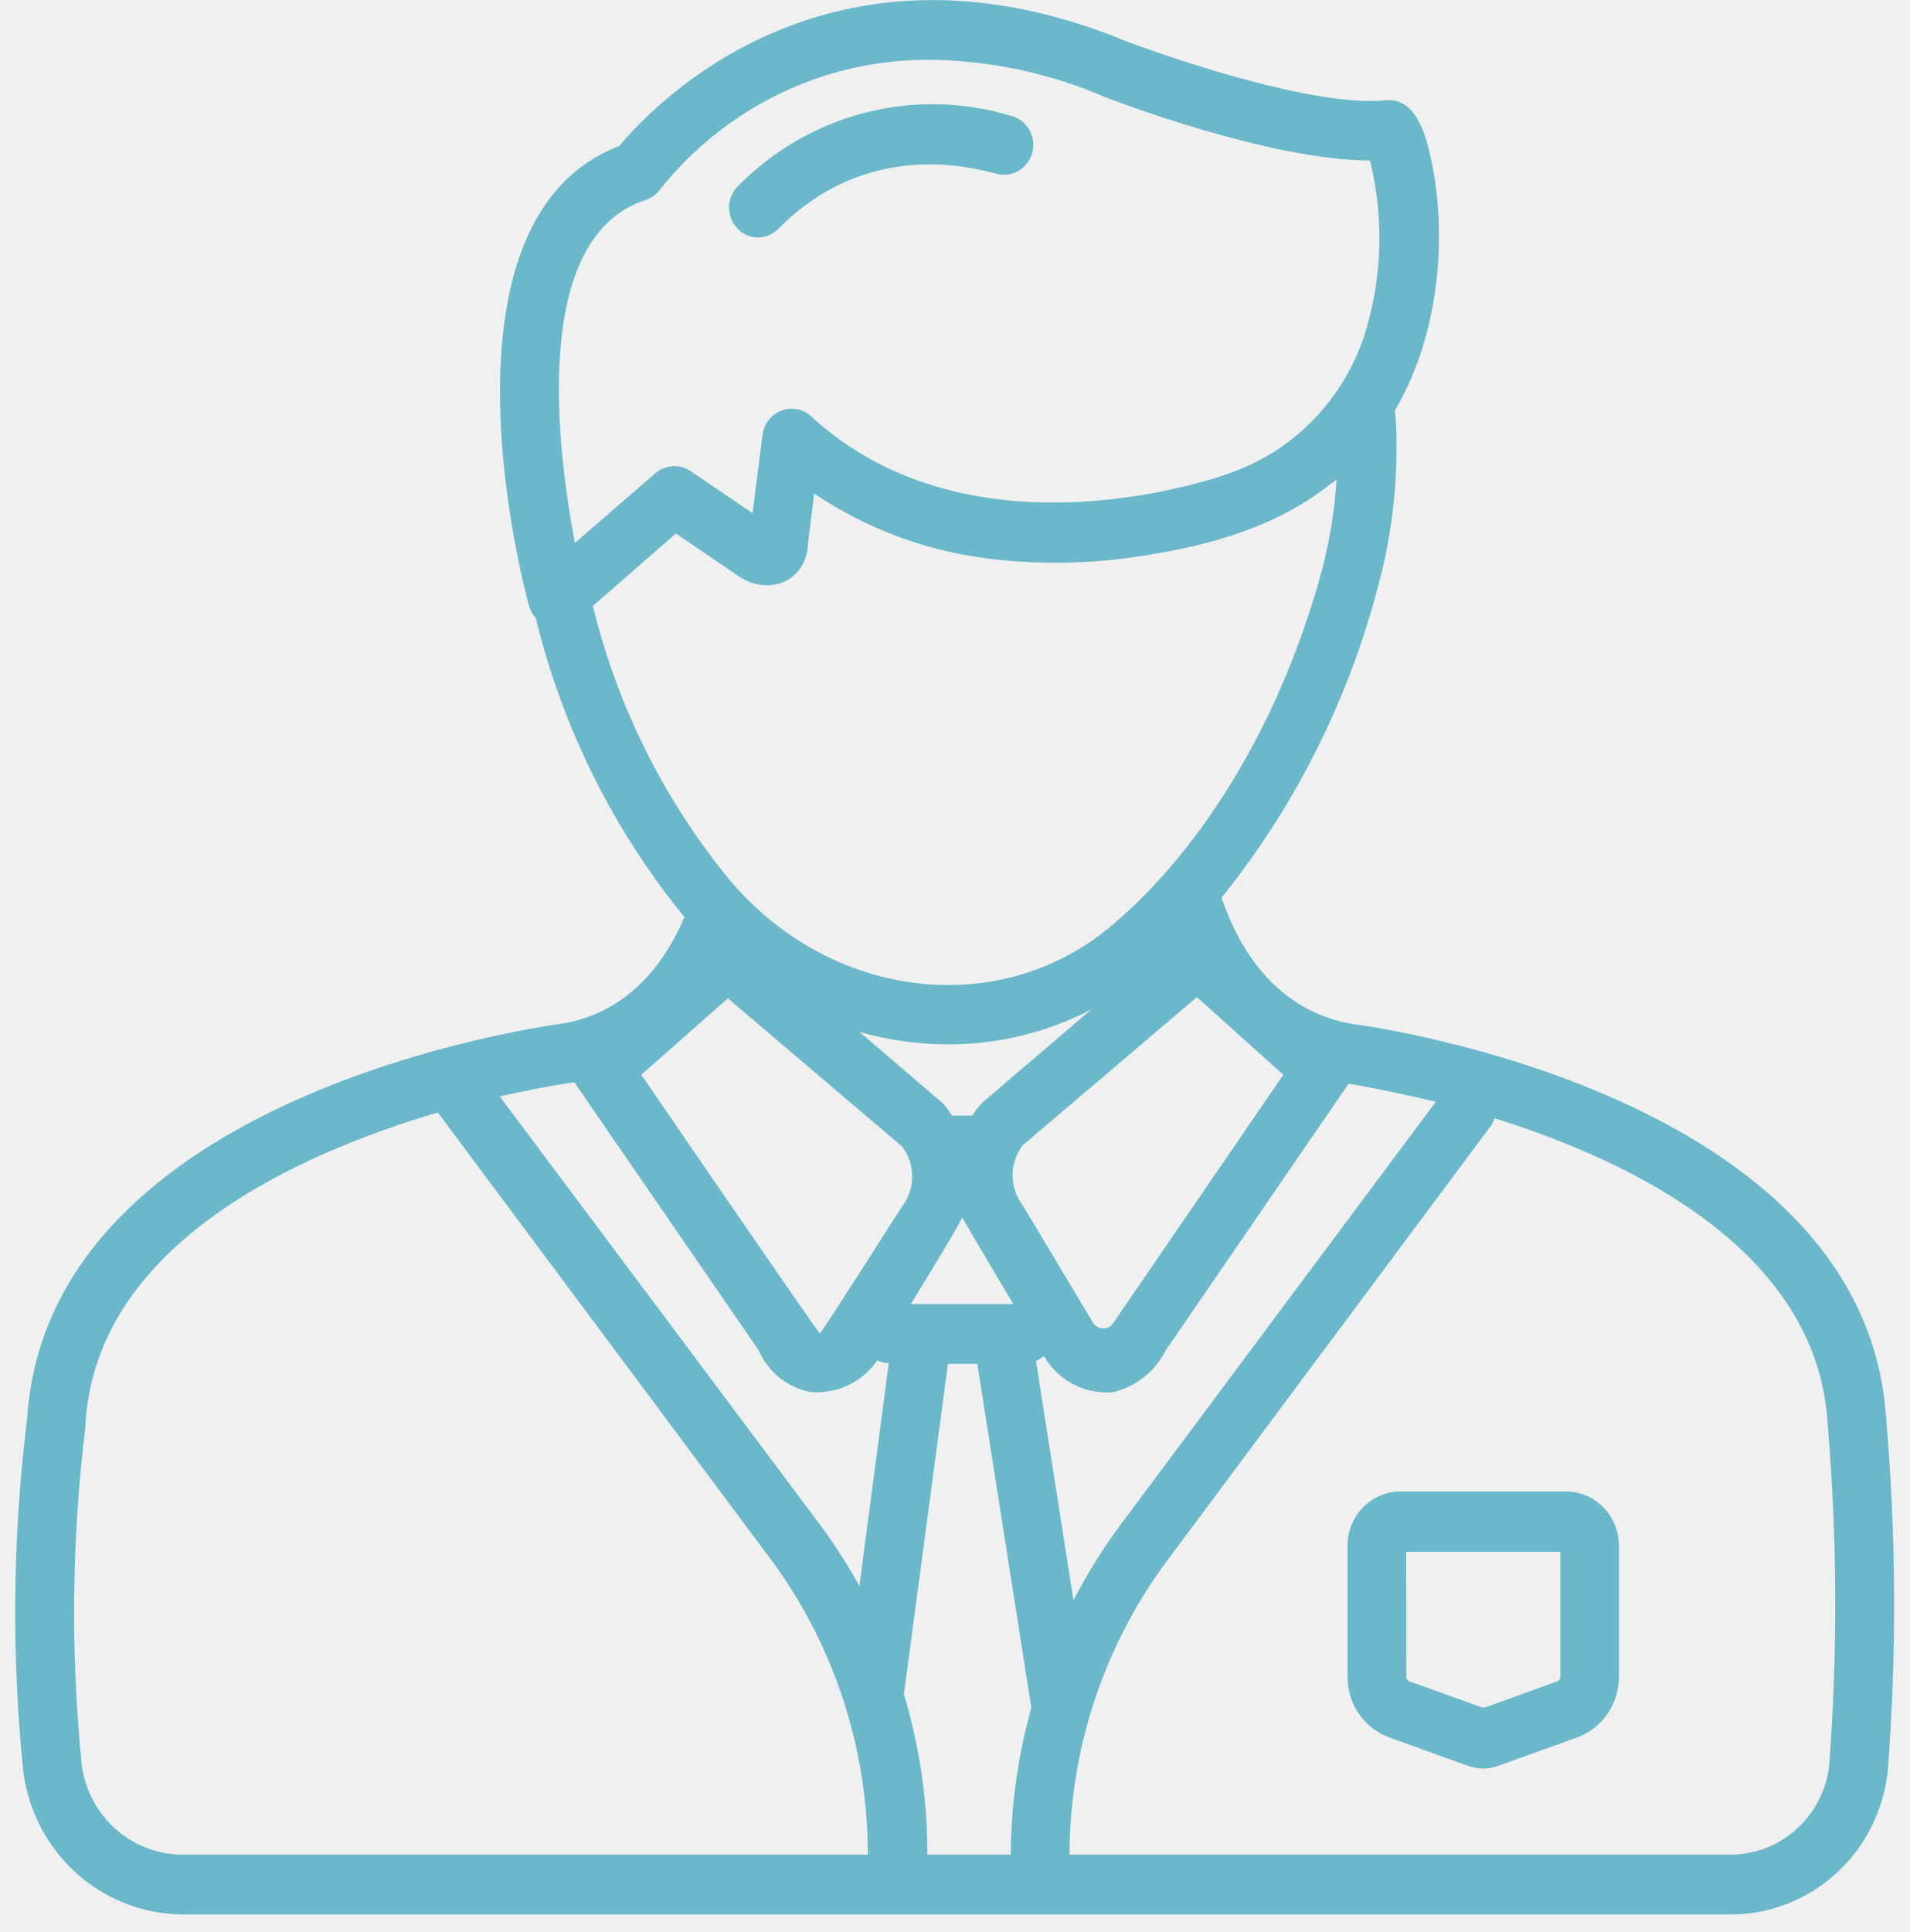
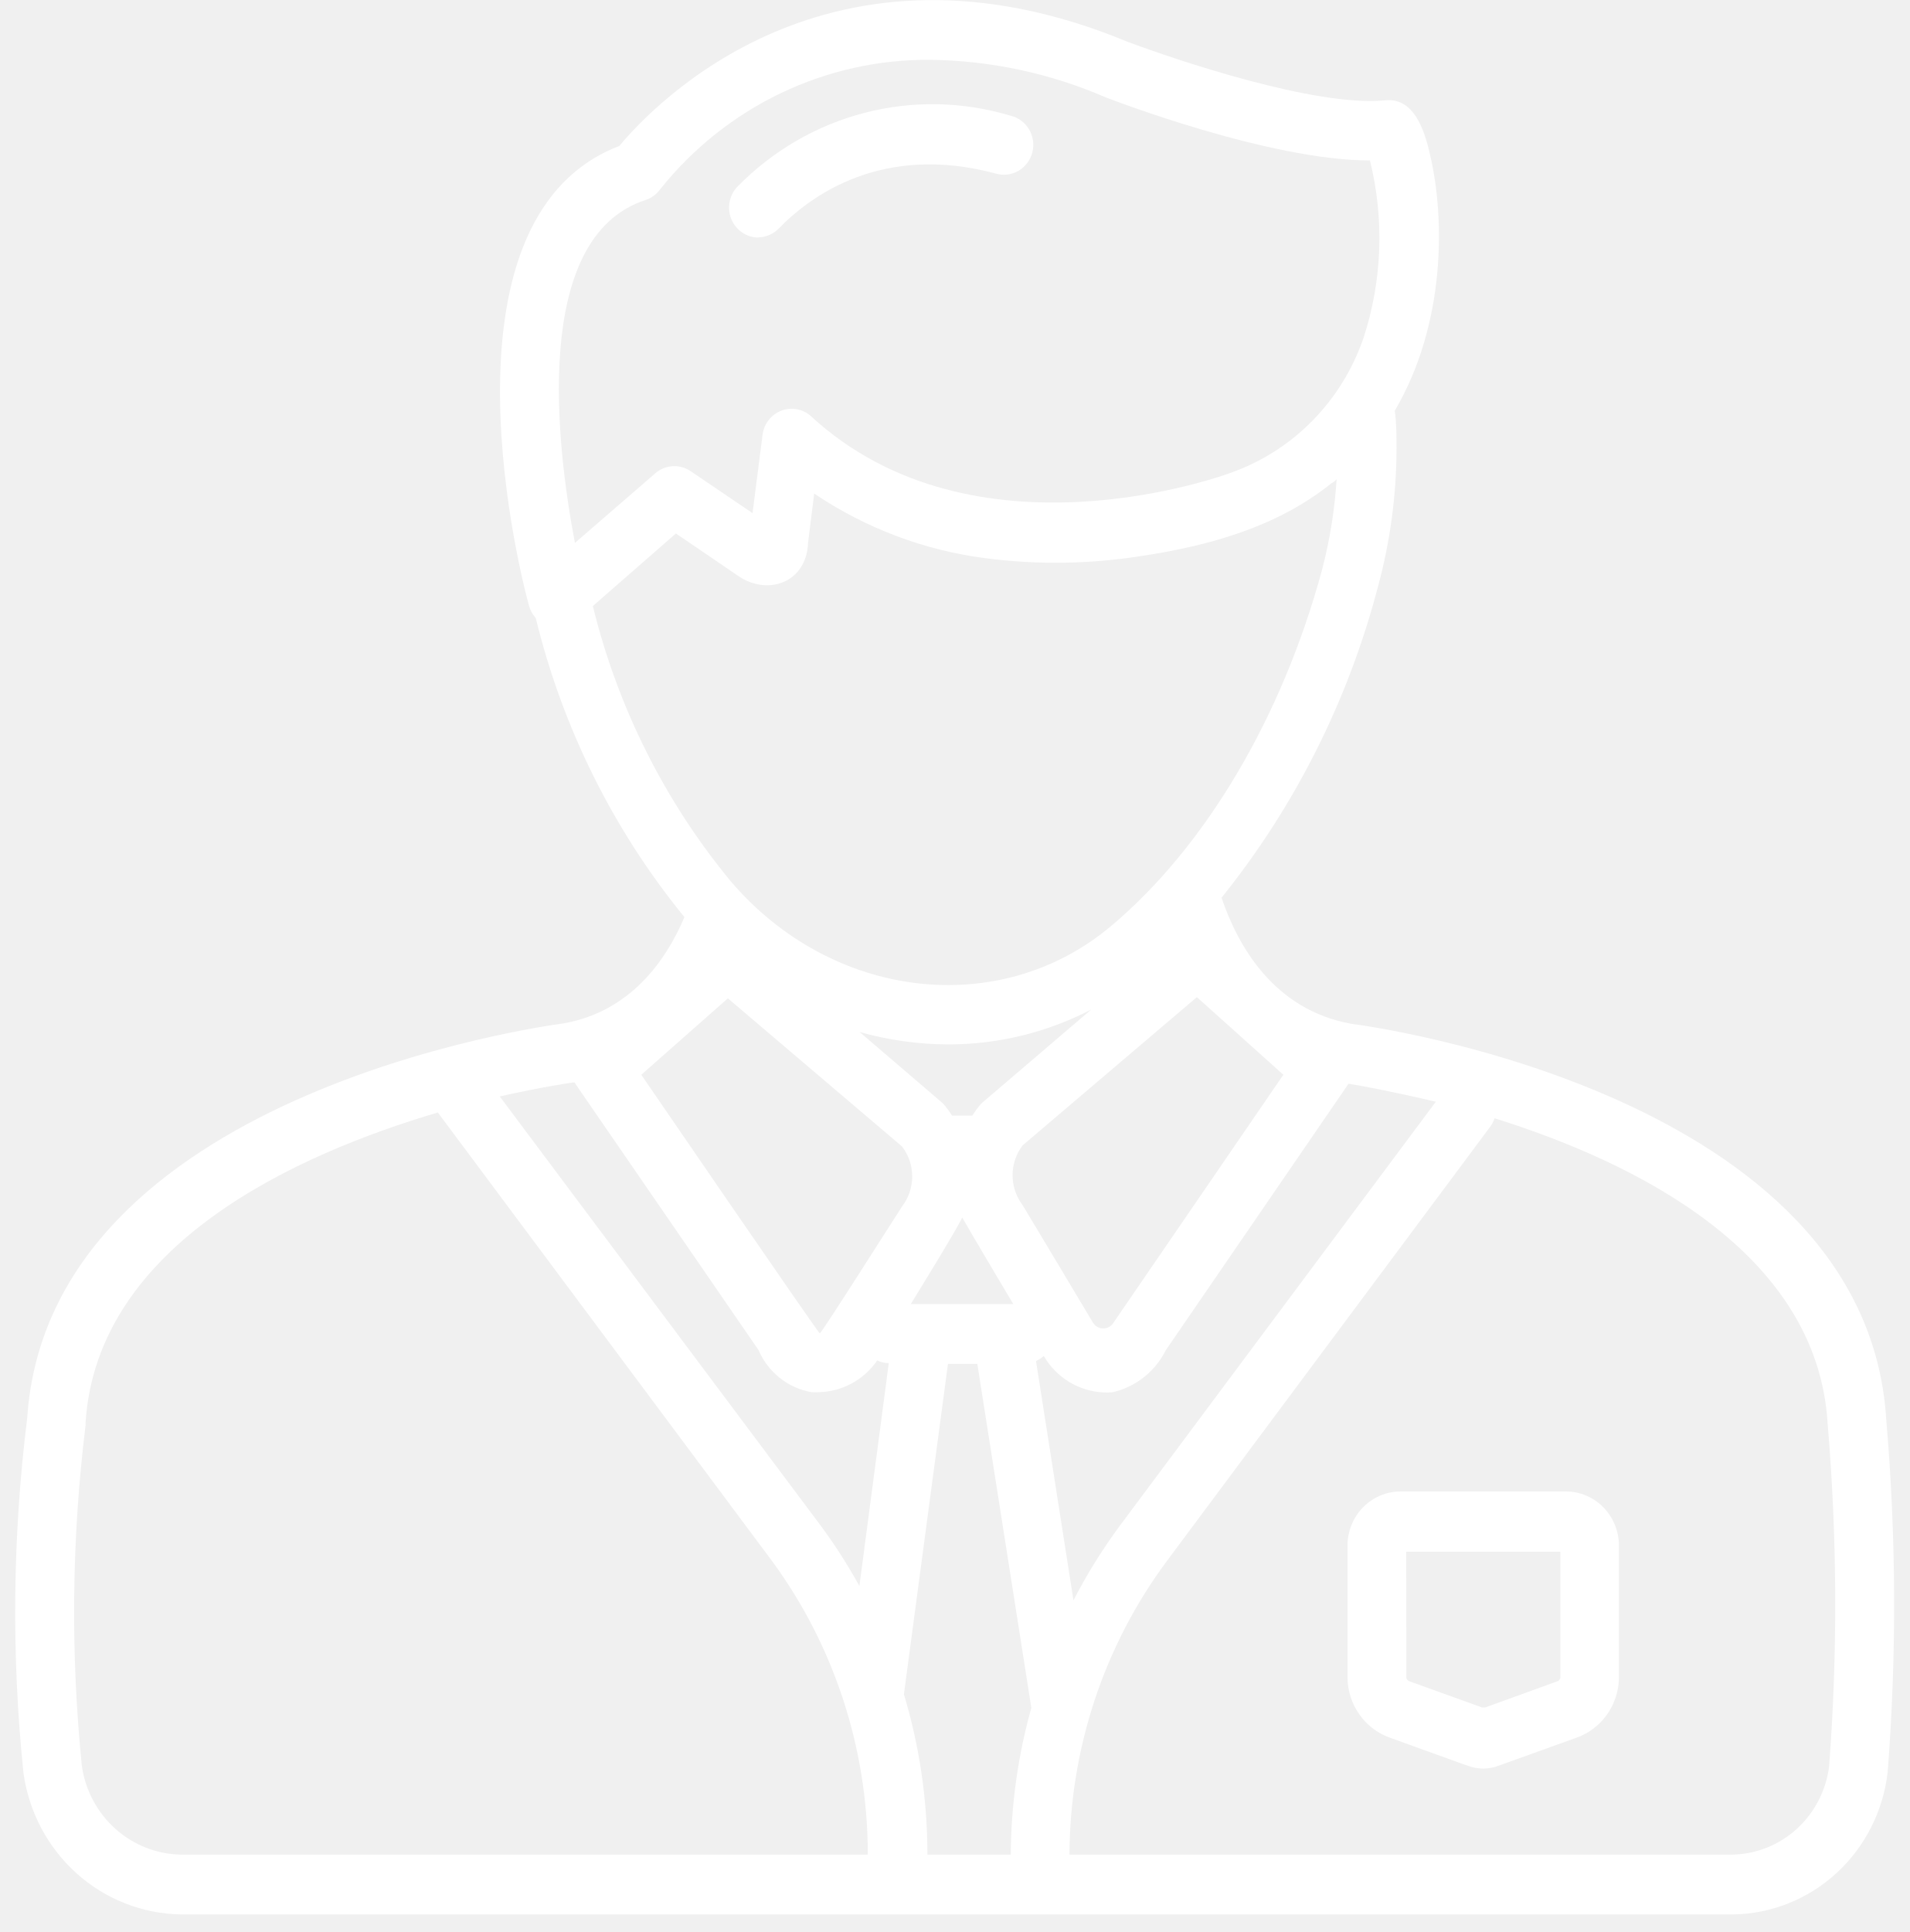
<svg xmlns="http://www.w3.org/2000/svg" width="87" height="88" viewBox="0 0 87 88" fill="none">
-   <path d="M8.23 87.2H78.943C80.693 87.177 82.374 86.505 83.673 85.31C84.972 84.115 85.798 82.479 85.998 80.707C86.41 75.358 86.388 69.983 85.931 64.638C85.002 49.841 62.459 46.741 61.555 46.632C58.044 45.992 56.406 43.117 55.65 40.889C58.992 36.736 61.423 31.902 62.779 26.712C63.333 24.669 63.617 22.559 63.622 20.438C63.622 19.852 63.622 19.28 63.542 18.708C65.876 14.736 65.816 9.947 65.167 7.127C64.966 6.248 64.538 4.402 63.087 4.572C59.923 4.878 53.57 2.726 51.364 1.902C37.794 -3.725 29.783 4.77 28.212 6.65C19.424 10.022 23.884 26.875 24.106 27.604C24.163 27.807 24.266 27.994 24.407 28.149C25.628 33.153 27.944 37.811 31.181 41.774C30.312 43.818 28.686 46.066 25.697 46.611C24.714 46.741 2.225 49.834 1.24 64.582C0.573 69.944 0.514 75.366 1.067 80.74C1.308 82.51 2.163 84.133 3.476 85.318C4.79 86.502 6.475 87.169 8.229 87.199L8.23 87.2ZM46.048 84.475H42.25V84.414C42.246 81.959 41.885 79.519 41.18 77.172L43.186 62.123H44.524L46.985 77.791H46.984C46.375 79.965 46.061 82.213 46.048 84.474L46.048 84.475ZM43.835 55.453C44.129 55.985 46.162 59.398 46.162 59.398H41.494C41.494 59.398 43.674 55.862 43.835 55.453ZM42.898 50.207L39.16 47.005C40.48 47.379 41.843 47.569 43.213 47.571C45.472 47.572 47.7 47.028 49.713 45.984L44.771 50.207C44.721 50.251 44.674 50.299 44.631 50.35C44.509 50.498 44.398 50.652 44.296 50.814H43.373C43.272 50.652 43.16 50.498 43.039 50.35C42.996 50.299 42.949 50.251 42.898 50.207L42.898 50.207ZM68.089 50.936C74.389 52.905 82.802 56.986 83.263 64.854C83.699 70.044 83.722 75.261 83.33 80.455C83.192 81.549 82.673 82.555 81.868 83.293C81.063 84.031 80.025 84.45 78.943 84.475H48.722C48.74 79.651 50.294 74.963 53.15 71.115L67.862 51.358C67.962 51.233 68.039 51.09 68.089 50.936L68.089 50.936ZM65.414 50.18L51.023 69.487C50.227 70.562 49.517 71.701 48.904 72.893L47.198 61.993C47.327 61.935 47.447 61.858 47.552 61.761C47.552 61.761 47.74 62.068 47.786 62.115V62.116C48.475 63.015 49.559 63.503 50.676 63.417C51.727 63.182 52.62 62.48 53.109 61.503L61.435 49.363C62.024 49.451 63.489 49.731 65.401 50.18L65.414 50.18ZM58.466 48.954C58.467 48.954 50.782 60.167 50.735 60.235C50.635 60.405 50.455 60.508 50.261 60.508C50.066 60.508 49.886 60.405 49.786 60.235C49.786 60.235 46.63 54.949 46.589 54.894V54.894C45.978 54.093 45.978 52.971 46.589 52.169L54.527 45.418L58.466 48.954ZM29.415 9.108C29.684 9.018 29.918 8.845 30.084 8.611C33.095 4.847 37.623 2.682 42.389 2.725C45.135 2.759 47.847 3.34 50.374 4.435C50.695 4.557 57.837 7.309 62.412 7.309V7.31C63.071 9.972 62.972 12.77 62.124 15.375C61.136 18.271 58.897 20.544 56.051 21.541C55.938 21.588 44.408 25.867 36.926 18.939C36.559 18.623 36.053 18.533 35.603 18.703C35.152 18.872 34.825 19.274 34.746 19.756L34.284 23.373L31.462 21.459C30.963 21.122 30.305 21.163 29.851 21.561L26.192 24.729C25.363 20.383 24.179 10.797 29.416 9.108L29.415 9.108ZM27.008 27.604L30.793 24.299L33.635 26.235C34.973 27.154 36.745 26.541 36.812 24.729L37.092 22.481C39.434 24.057 42.1 25.065 44.883 25.424C47.239 25.731 49.625 25.699 51.972 25.329C55.062 24.865 58.185 24.007 60.666 22.004C60.699 22.004 60.887 21.861 60.893 21.82C60.806 23.222 60.582 24.611 60.225 25.968C58.399 32.7 54.901 38.586 50.608 42.189C45.539 46.44 37.902 45.541 33.294 40.145C30.288 36.507 28.138 32.218 27.008 27.603L27.008 27.604ZM33.16 45.473L41.098 52.224C41.71 53.026 41.71 54.148 41.098 54.949C41.052 55.004 37.42 60.747 37.347 60.733C37.273 60.72 29.215 48.954 29.215 48.954L33.16 45.473ZM26.072 49.309H26.185L26.225 49.384L34.558 61.496C34.995 62.508 35.902 63.227 36.972 63.411C37.095 63.419 37.218 63.419 37.34 63.411C38.34 63.378 39.272 62.89 39.881 62.083L39.961 61.967V61.966C40.127 62.044 40.307 62.086 40.49 62.089L39.152 72.24C38.63 71.293 38.047 70.383 37.407 69.515L22.768 49.942C24.714 49.499 26.005 49.322 26.072 49.309L26.072 49.309ZM3.897 64.93V64.815C4.411 56.64 13.587 52.552 19.947 50.672L35.207 71.15C38.007 74.985 39.524 79.635 39.534 84.414V84.475H8.23C7.134 84.454 6.081 84.038 5.257 83.301C4.433 82.564 3.892 81.554 3.73 80.449C3.208 75.287 3.264 70.08 3.897 64.93L3.897 64.93Z" fill="#6BB8CB" />
-   <path d="M63.335 79.154L66.632 80.346L66.859 80.421C67.317 80.602 67.825 80.602 68.283 80.421L71.808 79.154H71.808C72.368 78.959 72.856 78.593 73.204 78.105C73.552 77.618 73.745 77.032 73.754 76.429V70.393C73.752 69.741 73.497 69.117 73.045 68.656C72.593 68.195 71.98 67.935 71.34 67.934H63.803C63.163 67.935 62.55 68.195 62.097 68.656C61.645 69.117 61.391 69.741 61.389 70.393V76.429C61.398 77.032 61.591 77.618 61.939 78.105C62.287 78.593 62.775 78.959 63.335 79.154L63.335 79.154ZM64.064 70.679H71.086V76.429C71.069 76.478 71.041 76.522 71.006 76.559L67.662 77.772H67.515L64.171 76.566L64.171 76.566C64.129 76.535 64.095 76.496 64.07 76.449L64.064 70.679Z" fill="#6BB8CB" />
-   <path d="M34.559 10.811C34.904 10.803 35.232 10.659 35.475 10.41C36.96 8.884 40.217 6.527 45.352 7.902C45.701 8.009 46.077 7.966 46.393 7.784C46.71 7.602 46.94 7.297 47.032 6.938C47.122 6.58 47.066 6.199 46.876 5.883C46.685 5.568 46.377 5.345 46.021 5.266C43.858 4.617 41.562 4.574 39.377 5.142C37.191 5.71 35.196 6.869 33.603 8.495C33.222 8.885 33.109 9.471 33.317 9.98C33.525 10.488 34.012 10.819 34.552 10.819L34.559 10.811Z" fill="#6BB8CB" />
+   <path d="M8.23 87.2H78.943C80.693 87.177 82.374 86.505 83.673 85.31C84.972 84.115 85.798 82.479 85.998 80.707C86.41 75.358 86.388 69.983 85.931 64.638C85.002 49.841 62.459 46.741 61.555 46.632C58.044 45.992 56.406 43.117 55.65 40.889C58.992 36.736 61.423 31.902 62.779 26.712C63.333 24.669 63.617 22.559 63.622 20.438C63.622 19.852 63.622 19.28 63.542 18.708C65.876 14.736 65.816 9.947 65.167 7.127C64.966 6.248 64.538 4.402 63.087 4.572C59.923 4.878 53.57 2.726 51.364 1.902C37.794 -3.725 29.783 4.77 28.212 6.65C19.424 10.022 23.884 26.875 24.106 27.604C24.163 27.807 24.266 27.994 24.407 28.149C25.628 33.153 27.944 37.811 31.181 41.774C30.312 43.818 28.686 46.066 25.697 46.611C24.714 46.741 2.225 49.834 1.24 64.582C0.573 69.944 0.514 75.366 1.067 80.74C1.308 82.51 2.163 84.133 3.476 85.318C4.79 86.502 6.475 87.169 8.229 87.199L8.23 87.2ZM46.048 84.475H42.25V84.414C42.246 81.959 41.885 79.519 41.18 77.172L43.186 62.123H44.524L46.985 77.791H46.984C46.375 79.965 46.061 82.213 46.048 84.474L46.048 84.475ZM43.835 55.453C44.129 55.985 46.162 59.398 46.162 59.398H41.494C41.494 59.398 43.674 55.862 43.835 55.453ZM42.898 50.207L39.16 47.005C40.48 47.379 41.843 47.569 43.213 47.571C45.472 47.572 47.7 47.028 49.713 45.984L44.771 50.207C44.721 50.251 44.674 50.299 44.631 50.35C44.509 50.498 44.398 50.652 44.296 50.814H43.373C43.272 50.652 43.16 50.498 43.039 50.35C42.996 50.299 42.949 50.251 42.898 50.207L42.898 50.207ZM68.089 50.936C74.389 52.905 82.802 56.986 83.263 64.854C83.699 70.044 83.722 75.261 83.33 80.455C83.192 81.549 82.673 82.555 81.868 83.293C81.063 84.031 80.025 84.45 78.943 84.475H48.722C48.74 79.651 50.294 74.963 53.15 71.115L67.862 51.358C67.962 51.233 68.039 51.09 68.089 50.936L68.089 50.936ZM65.414 50.18L51.023 69.487C50.227 70.562 49.517 71.701 48.904 72.893L47.198 61.993C47.327 61.935 47.447 61.858 47.552 61.761C47.552 61.761 47.74 62.068 47.786 62.115V62.116C48.475 63.015 49.559 63.503 50.676 63.417C51.727 63.182 52.62 62.48 53.109 61.503L61.435 49.363C62.024 49.451 63.489 49.731 65.401 50.18L65.414 50.18ZM58.466 48.954C58.467 48.954 50.782 60.167 50.735 60.235C50.635 60.405 50.455 60.508 50.261 60.508C50.066 60.508 49.886 60.405 49.786 60.235C49.786 60.235 46.63 54.949 46.589 54.894V54.894C45.978 54.093 45.978 52.971 46.589 52.169L54.527 45.418L58.466 48.954ZM29.415 9.108C29.684 9.018 29.918 8.845 30.084 8.611C33.095 4.847 37.623 2.682 42.389 2.725C45.135 2.759 47.847 3.34 50.374 4.435C50.695 4.557 57.837 7.309 62.412 7.309V7.31C63.071 9.972 62.972 12.77 62.124 15.375C61.136 18.271 58.897 20.544 56.051 21.541C55.938 21.588 44.408 25.867 36.926 18.939C36.559 18.623 36.053 18.533 35.603 18.703C35.152 18.872 34.825 19.274 34.746 19.756L34.284 23.373L31.462 21.459C30.963 21.122 30.305 21.163 29.851 21.561L26.192 24.729C25.363 20.383 24.179 10.797 29.416 9.108L29.415 9.108ZM27.008 27.604L30.793 24.299L33.635 26.235C34.973 27.154 36.745 26.541 36.812 24.729L37.092 22.481C39.434 24.057 42.1 25.065 44.883 25.424C47.239 25.731 49.625 25.699 51.972 25.329C55.062 24.865 58.185 24.007 60.666 22.004C60.699 22.004 60.887 21.861 60.893 21.82C60.806 23.222 60.582 24.611 60.225 25.968C58.399 32.7 54.901 38.586 50.608 42.189C45.539 46.44 37.902 45.541 33.294 40.145C30.288 36.507 28.138 32.218 27.008 27.603L27.008 27.604ZM33.16 45.473L41.098 52.224C41.71 53.026 41.71 54.148 41.098 54.949C41.052 55.004 37.42 60.747 37.347 60.733C37.273 60.72 29.215 48.954 29.215 48.954L33.16 45.473ZM26.072 49.309H26.185L26.225 49.384L34.558 61.496C34.995 62.508 35.902 63.227 36.972 63.411C37.095 63.419 37.218 63.419 37.34 63.411C38.34 63.378 39.272 62.89 39.881 62.083L39.961 61.967V61.966C40.127 62.044 40.307 62.086 40.49 62.089L39.152 72.24C38.63 71.293 38.047 70.383 37.407 69.515L22.768 49.942C24.714 49.499 26.005 49.322 26.072 49.309L26.072 49.309ZM3.897 64.93V64.815C4.411 56.64 13.587 52.552 19.947 50.672L35.207 71.15C38.007 74.985 39.524 79.635 39.534 84.414V84.475H8.23C7.134 84.454 6.081 84.038 5.257 83.301C4.433 82.564 3.892 81.554 3.73 80.449C3.208 75.287 3.264 70.08 3.897 64.93L3.897 64.93Z" fill="#fff" />
+   <path d="M63.335 79.154L66.632 80.346L66.859 80.421C67.317 80.602 67.825 80.602 68.283 80.421L71.808 79.154H71.808C72.368 78.959 72.856 78.593 73.204 78.105C73.552 77.618 73.745 77.032 73.754 76.429V70.393C73.752 69.741 73.497 69.117 73.045 68.656C72.593 68.195 71.98 67.935 71.34 67.934H63.803C63.163 67.935 62.55 68.195 62.097 68.656C61.645 69.117 61.391 69.741 61.389 70.393V76.429C61.398 77.032 61.591 77.618 61.939 78.105C62.287 78.593 62.775 78.959 63.335 79.154L63.335 79.154ZM64.064 70.679H71.086V76.429C71.069 76.478 71.041 76.522 71.006 76.559L67.662 77.772H67.515L64.171 76.566L64.171 76.566C64.129 76.535 64.095 76.496 64.07 76.449L64.064 70.679Z" fill="#fff" />
+   <path d="M34.559 10.811C34.904 10.803 35.232 10.659 35.475 10.41C36.96 8.884 40.217 6.527 45.352 7.902C45.701 8.009 46.077 7.966 46.393 7.784C46.71 7.602 46.94 7.297 47.032 6.938C47.122 6.58 47.066 6.199 46.876 5.883C46.685 5.568 46.377 5.345 46.021 5.266C43.858 4.617 41.562 4.574 39.377 5.142C37.191 5.71 35.196 6.869 33.603 8.495C33.222 8.885 33.109 9.471 33.317 9.98C33.525 10.488 34.012 10.819 34.552 10.819L34.559 10.811Z" fill="#fff" />
</svg>
